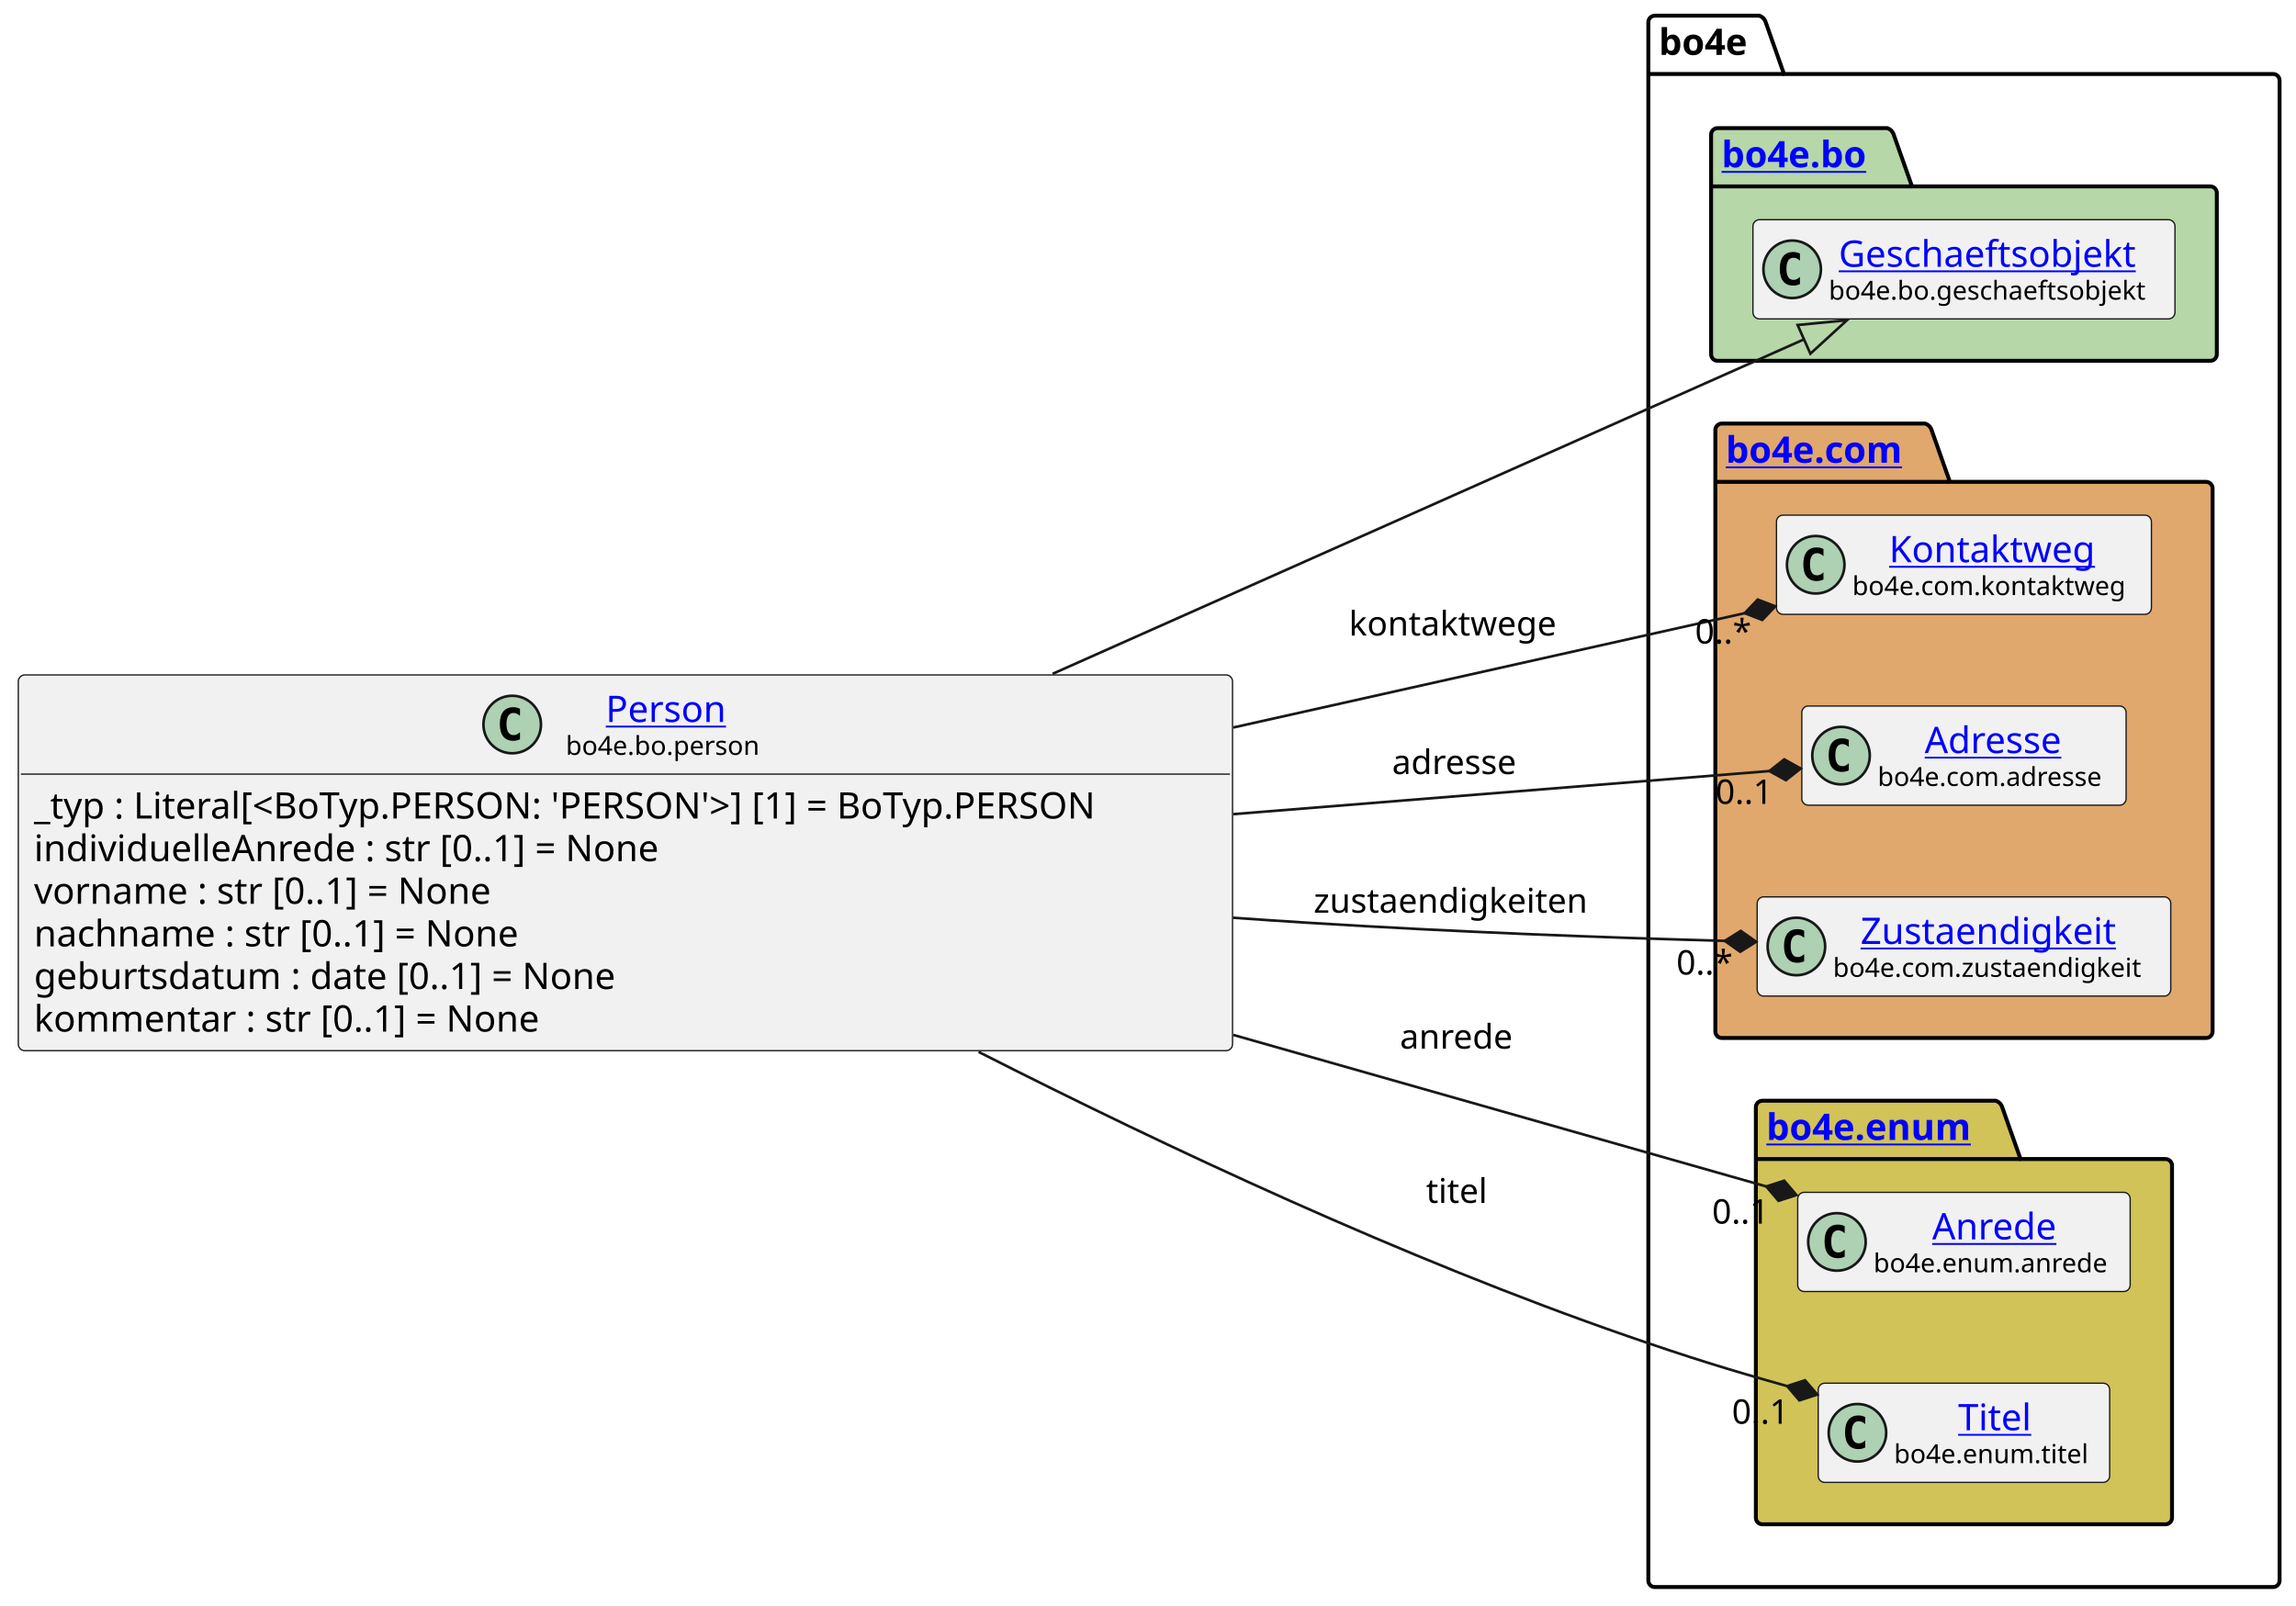
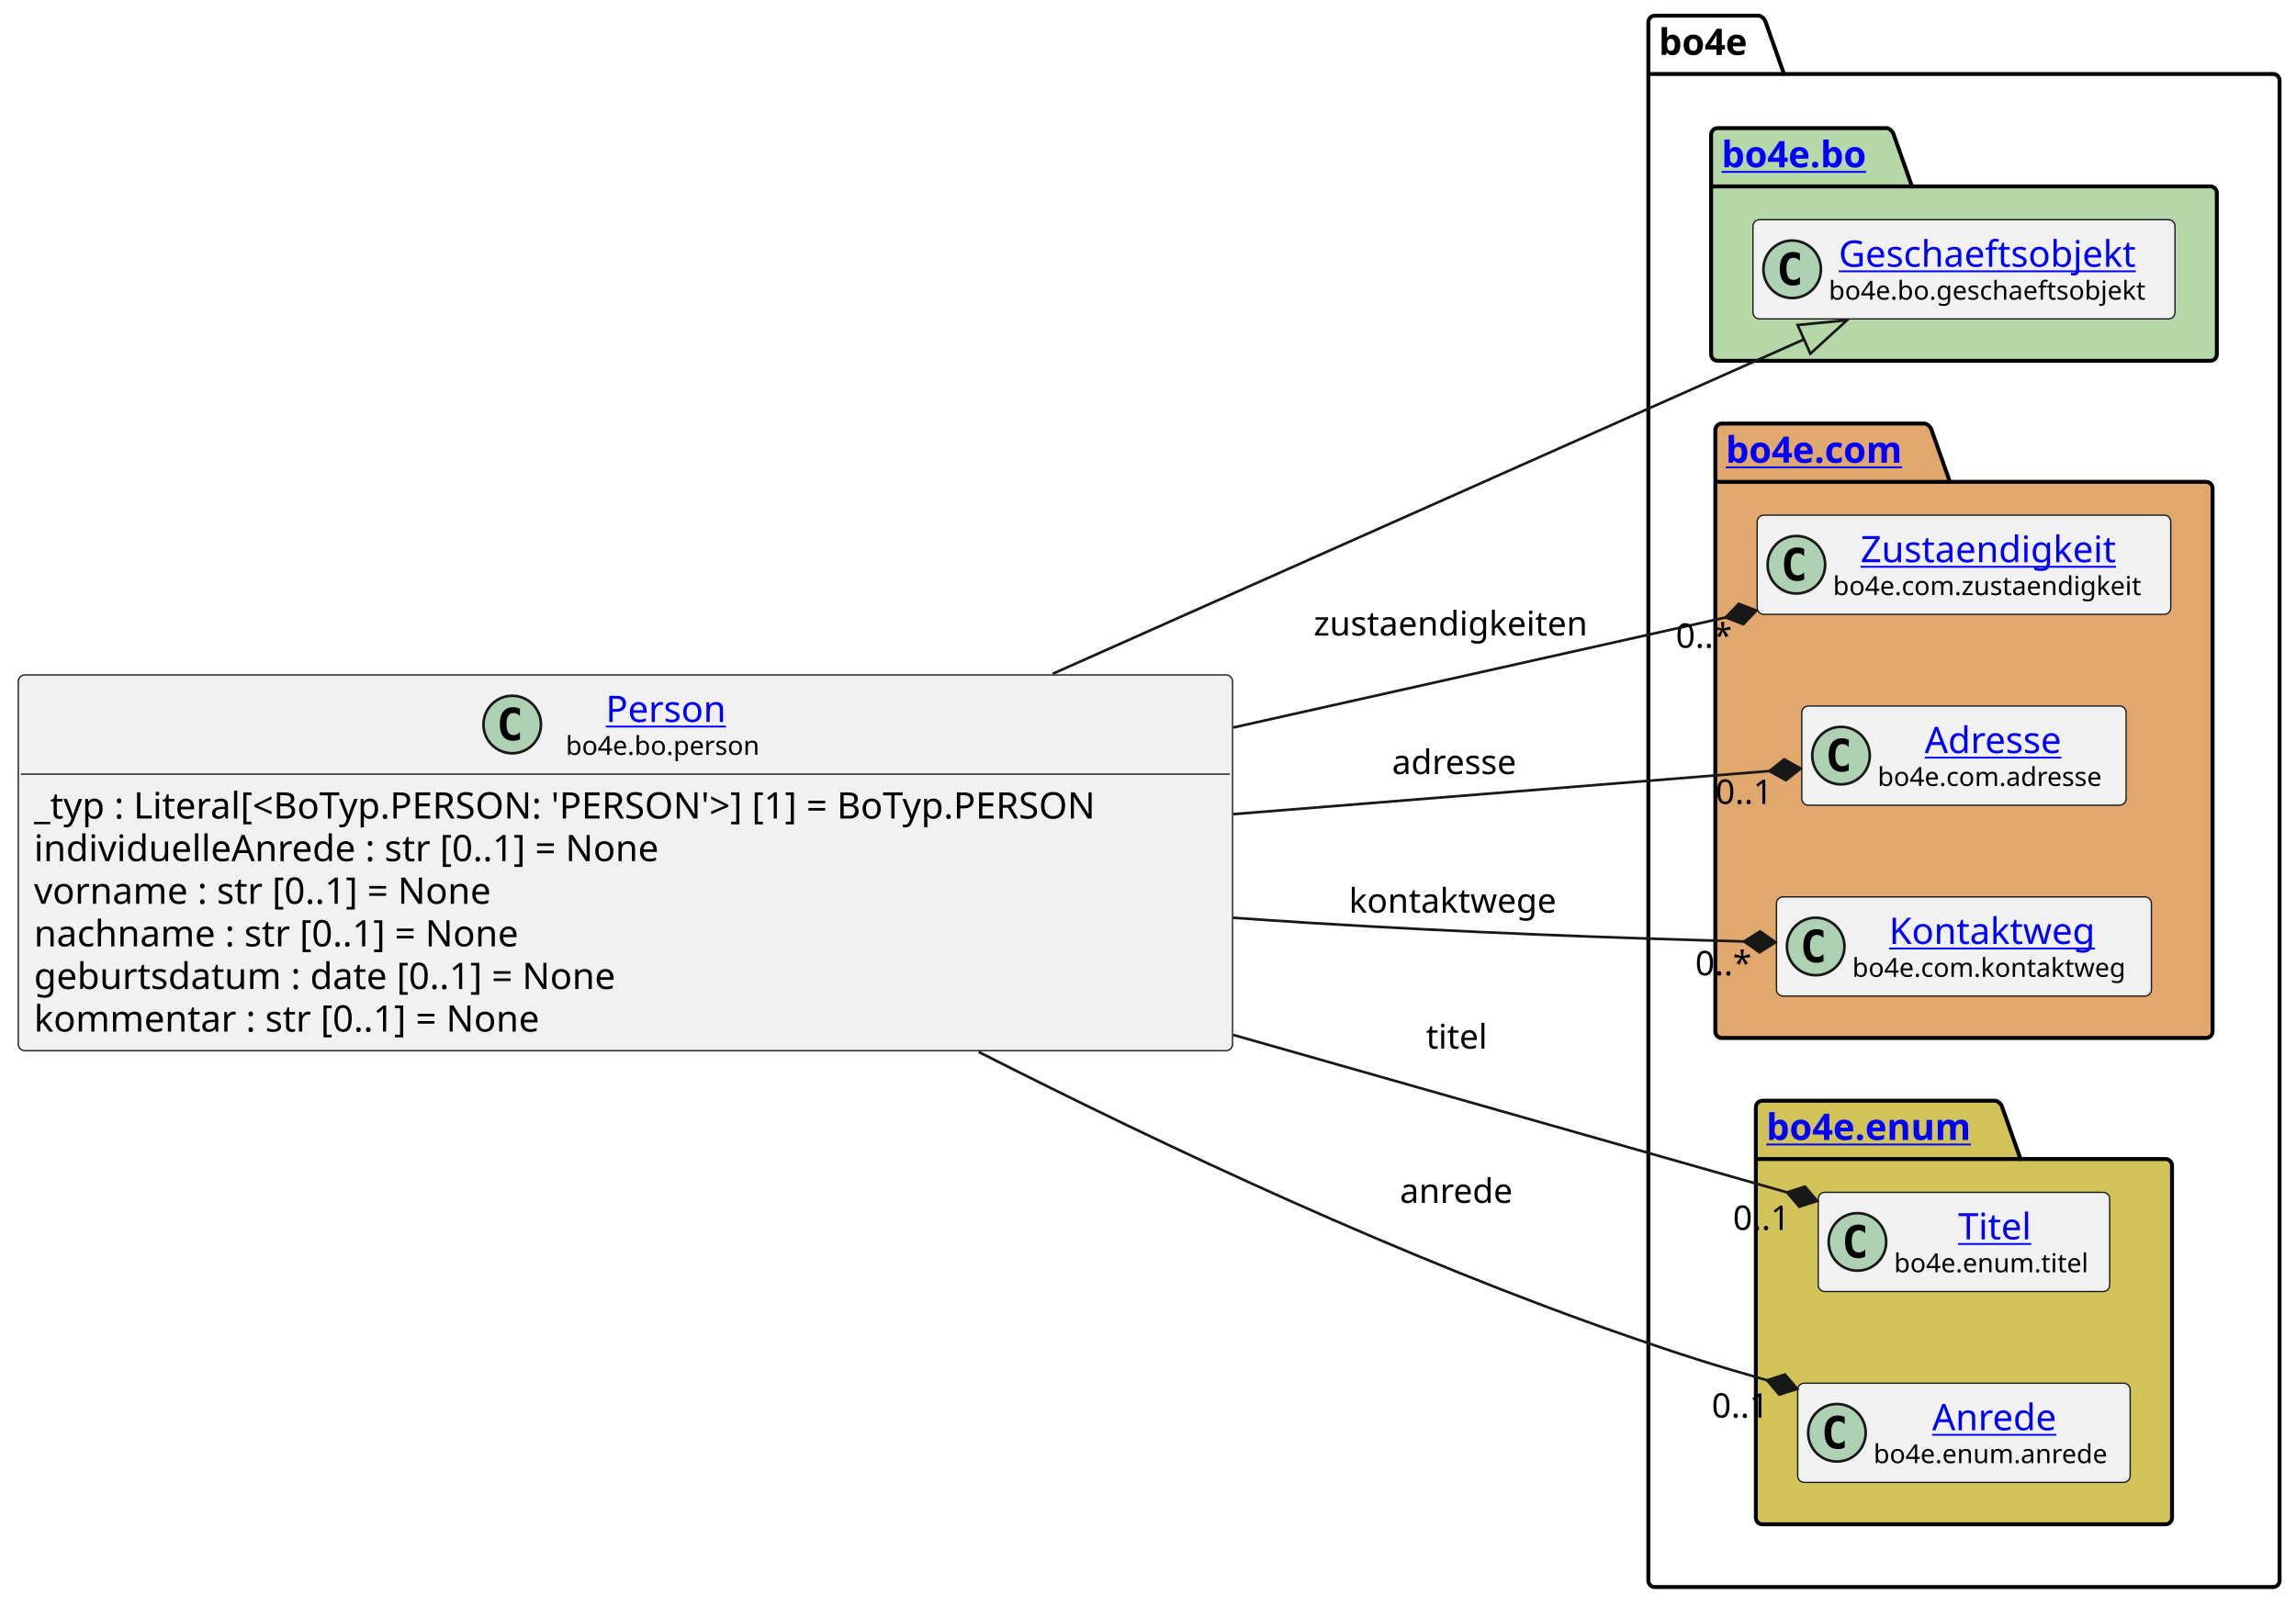
<svg xmlns="http://www.w3.org/2000/svg" xmlns:xlink="http://www.w3.org/1999/xlink" contentStyleType="text/css" data-diagram-type="CLASS" height="614px" preserveAspectRatio="none" style="width:878px;height:614px;background:#FFFFFF;" version="1.1" viewBox="0 0 878 614" width="878px" zoomAndPan="magnify">
  <defs />
  <g>
    <g class="cluster" data-entity="bo4e" data-source-line="13" data-uid="ent0005" id="cluster_bo4e">
      <path d="M632.83,6 L672.706,6 A3.75,3.75 0 0 1 675.206,8.5 L682.206,28.297 L869.22,28.297 A2.5,2.5 0 0 1 871.72,30.797 L871.72,604.5 A2.5,2.5 0 0 1 869.22,607 L632.83,607 A2.5,2.5 0 0 1 630.33,604.5 L630.33,8.5 A2.5,2.5 0 0 1 632.83,6" fill="none" style="stroke:#000000;stroke-width:1.5;" />
      <line style="stroke:#000000;stroke-width:1.5;" x1="630.33" x2="682.206" y1="28.297" y2="28.297" />
      <text fill="#000000" font-family="sans-serif" font-size="14" font-weight="bold" lengthAdjust="spacing" textLength="38.876" x="634.33" y="20.995">bo4e</text>
    </g>
    <g class="cluster" data-entity="bo" data-source-line="12" data-uid="ent0003" id="cluster_bo">
      <path d="M656.83,49 L721.664,49 A3.75,3.75 0 0 1 724.164,51.5 L731.164,71.297 L845.22,71.297 A2.5,2.5 0 0 1 847.72,73.797 L847.72,135.5 A2.5,2.5 0 0 1 845.22,138 L656.83,138 A2.5,2.5 0 0 1 654.33,135.5 L654.33,51.5 A2.5,2.5 0 0 1 656.83,49" fill="#B6D7A8" style="stroke:#000000;stroke-width:1.5;" />
      <line style="stroke:#000000;stroke-width:1.5;" x1="654.33" x2="731.164" y1="71.297" y2="71.297" />
      <a href="file:////home/runner/work/BO4E-python/BO4E-python/docs/../.tox/docs/tmp/html/api/bo4e.bo.html" target="_top" title="file:////home/runner/work/BO4E-python/BO4E-python/docs/../.tox/docs/tmp/html/api/bo4e.bo.html" xlink:actuate="onRequest" xlink:href="file:////home/runner/work/BO4E-python/BO4E-python/docs/../.tox/docs/tmp/html/api/bo4e.bo.html" xlink:show="new" xlink:title="file:////home/runner/work/BO4E-python/BO4E-python/docs/../.tox/docs/tmp/html/api/bo4e.bo.html" xlink:type="simple">
        <text fill="#0000FF" font-family="sans-serif" font-size="14" font-weight="bold" lengthAdjust="spacing" text-decoration="underline" textLength="63.834" x="658.33" y="63.995">bo4e.bo</text>
      </a>
    </g>
    <g class="cluster" data-entity="com" data-source-line="15" data-uid="ent0006" id="cluster_com">
      <path d="M658.45,162 L736.149,162 A3.75,3.75 0 0 1 738.649,164.5 L745.649,184.297 L843.6,184.297 A2.5,2.5 0 0 1 846.1,186.797 L846.1,394.5 A2.5,2.5 0 0 1 843.6,397 L658.45,397 A2.5,2.5 0 0 1 655.95,394.5 L655.95,164.5 A2.5,2.5 0 0 1 658.45,162" fill="#E0A86C" style="stroke:#000000;stroke-width:1.5;" />
      <line style="stroke:#000000;stroke-width:1.5;" x1="655.95" x2="745.649" y1="184.297" y2="184.297" />
      <a href="file:////home/runner/work/BO4E-python/BO4E-python/docs/../.tox/docs/tmp/html/api/bo4e.com.html" target="_top" title="file:////home/runner/work/BO4E-python/BO4E-python/docs/../.tox/docs/tmp/html/api/bo4e.com.html" xlink:actuate="onRequest" xlink:href="file:////home/runner/work/BO4E-python/BO4E-python/docs/../.tox/docs/tmp/html/api/bo4e.com.html" xlink:show="new" xlink:title="file:////home/runner/work/BO4E-python/BO4E-python/docs/../.tox/docs/tmp/html/api/bo4e.com.html" xlink:type="simple">
        <text fill="#0000FF" font-family="sans-serif" font-size="14" font-weight="bold" lengthAdjust="spacing" text-decoration="underline" textLength="76.699" x="659.95" y="176.995">bo4e.com</text>
      </a>
    </g>
    <g class="cluster" data-entity="enum" data-source-line="20" data-uid="ent0010" id="cluster_enum">
      <path d="M673.95,421 L763.161,421 A3.75,3.75 0 0 1 765.661,423.5 L772.661,443.297 L828.09,443.297 A2.5,2.5 0 0 1 830.59,445.797 L830.59,580.5 A2.5,2.5 0 0 1 828.09,583 L673.95,583 A2.5,2.5 0 0 1 671.45,580.5 L671.45,423.5 A2.5,2.5 0 0 1 673.95,421" fill="#D1C358" style="stroke:#000000;stroke-width:1.5;" />
      <line style="stroke:#000000;stroke-width:1.5;" x1="671.45" x2="772.661" y1="443.297" y2="443.297" />
      <a href="file:////home/runner/work/BO4E-python/BO4E-python/docs/../.tox/docs/tmp/html/api/bo4e.enum.html" target="_top" title="file:////home/runner/work/BO4E-python/BO4E-python/docs/../.tox/docs/tmp/html/api/bo4e.enum.html" xlink:actuate="onRequest" xlink:href="file:////home/runner/work/BO4E-python/BO4E-python/docs/../.tox/docs/tmp/html/api/bo4e.enum.html" xlink:show="new" xlink:title="file:////home/runner/work/BO4E-python/BO4E-python/docs/../.tox/docs/tmp/html/api/bo4e.enum.html" xlink:type="simple">
        <text fill="#0000FF" font-family="sans-serif" font-size="14" font-weight="bold" lengthAdjust="spacing" text-decoration="underline" textLength="88.211" x="675.45" y="435.995">bo4e.enum</text>
      </a>
    </g>
    <g class="entity" data-entity="Geschaeftsobjekt" data-source-line="13" data-uid="ent0004" id="entity_Geschaeftsobjekt">
      <rect fill="#F1F1F1" height="37.938" rx="2.5" ry="2.5" style="stroke:#181818;stroke-width:0.5;" width="161.39" x="670.33" y="84.03" />
      <ellipse cx="685.33" cy="102.999" fill="#ADD1B2" rx="11" ry="11" style="stroke:#181818;stroke-width:1;" />
      <path d="M688.299,108.639 Q687.721,108.936 687.08,109.077 Q686.439,109.233 685.736,109.233 Q683.236,109.233 681.908,107.593 Q680.596,105.936 680.596,102.811 Q680.596,99.686 681.908,98.03 Q683.236,96.374 685.736,96.374 Q686.439,96.374 687.08,96.53 Q687.736,96.686 688.299,96.983 L688.299,99.702 Q687.674,99.124 687.08,98.858 Q686.486,98.577 685.861,98.577 Q684.518,98.577 683.83,99.655 Q683.143,100.718 683.143,102.811 Q683.143,104.905 683.83,105.983 Q684.518,107.046 685.861,107.046 Q686.486,107.046 687.08,106.78 Q687.674,106.499 688.299,105.921 L688.299,108.639 Z " fill="#000000" />
      <a href="file:////home/runner/work/BO4E-python/BO4E-python/docs/../.tox/docs/tmp/html/api/bo4e.bo.html#bo4e.bo.geschaeftsobjekt.Geschaeftsobjekt" target="_top" title="file:////home/runner/work/BO4E-python/BO4E-python/docs/../.tox/docs/tmp/html/api/bo4e.bo.html#bo4e.bo.geschaeftsobjekt.Geschaeftsobjekt" xlink:actuate="onRequest" xlink:href="file:////home/runner/work/BO4E-python/BO4E-python/docs/../.tox/docs/tmp/html/api/bo4e.bo.html#bo4e.bo.geschaeftsobjekt.Geschaeftsobjekt" xlink:show="new" xlink:title="file:////home/runner/work/BO4E-python/BO4E-python/docs/../.tox/docs/tmp/html/api/bo4e.bo.html#bo4e.bo.geschaeftsobjekt.Geschaeftsobjekt" xlink:type="simple">
        <text fill="#0000FF" font-family="sans-serif" font-size="14" lengthAdjust="spacing" text-decoration="underline" textLength="121.782" x="703.134" y="102.025">Geschaeftsobjekt</text>
      </a>
      <text fill="#000000" font-family="sans-serif" font-size="10" lengthAdjust="spacing" textLength="129.39" x="699.33" y="114.609">bo4e.bo.geschaeftsobjekt</text>
    </g>
-     <g class="entity" data-entity="Kontaktweg" data-source-line="16" data-uid="ent0007" id="entity_Kontaktweg">
-       <rect fill="#F1F1F1" height="37.938" rx="2.5" ry="2.5" style="stroke:#181818;stroke-width:0.5;" width="143.382" x="679.33" y="197.03" />
-       <ellipse cx="694.33" cy="215.999" fill="#ADD1B2" rx="11" ry="11" style="stroke:#181818;stroke-width:1;" />
-       <path d="M697.299,221.639 Q696.721,221.936 696.08,222.077 Q695.439,222.233 694.736,222.233 Q692.236,222.233 690.908,220.593 Q689.596,218.936 689.596,215.811 Q689.596,212.686 690.908,211.03 Q692.236,209.374 694.736,209.374 Q695.439,209.374 696.08,209.53 Q696.736,209.686 697.299,209.983 L697.299,212.702 Q696.674,212.124 696.08,211.858 Q695.486,211.577 694.861,211.577 Q693.518,211.577 692.83,212.655 Q692.143,213.718 692.143,215.811 Q692.143,217.905 692.83,218.983 Q693.518,220.046 694.861,220.046 Q695.486,220.046 696.08,219.78 Q696.674,219.499 697.299,218.921 L697.299,221.639 Z " fill="#000000" />
-       <a href="file:////home/runner/work/BO4E-python/BO4E-python/docs/../.tox/docs/tmp/html/api/bo4e.com.html#bo4e.com.kontaktweg.Kontaktweg" target="_top" title="file:////home/runner/work/BO4E-python/BO4E-python/docs/../.tox/docs/tmp/html/api/bo4e.com.html#bo4e.com.kontaktweg.Kontaktweg" xlink:actuate="onRequest" xlink:href="file:////home/runner/work/BO4E-python/BO4E-python/docs/../.tox/docs/tmp/html/api/bo4e.com.html#bo4e.com.kontaktweg.Kontaktweg" xlink:show="new" xlink:title="file:////home/runner/work/BO4E-python/BO4E-python/docs/../.tox/docs/tmp/html/api/bo4e.com.html#bo4e.com.kontaktweg.Kontaktweg" xlink:type="simple">
-         <text fill="#0000FF" font-family="sans-serif" font-size="14" lengthAdjust="spacing" text-decoration="underline" textLength="83.234" x="722.404" y="215.025">Kontaktweg</text>
+     <g class="entity" data-entity="Zustaendigkeit" data-source-line="16" data-uid="ent0007" id="entity_Zustaendigkeit">
+       <rect fill="#F1F1F1" height="37.938" rx="2.5" ry="2.5" style="stroke:#181818;stroke-width:0.5;" width="158.148" x="671.95" y="197.03" />
+       <ellipse cx="686.95" cy="215.999" fill="#ADD1B2" rx="11" ry="11" style="stroke:#181818;stroke-width:1;" />
+       <path d="M689.919,221.639 Q689.341,221.936 688.7,222.077 Q688.059,222.233 687.356,222.233 Q684.856,222.233 683.528,220.593 Q682.216,218.936 682.216,215.811 Q682.216,212.686 683.528,211.03 Q684.856,209.374 687.356,209.374 Q688.059,209.374 688.7,209.53 Q689.356,209.686 689.919,209.983 L689.919,212.702 Q689.294,212.124 688.7,211.858 Q688.106,211.577 687.481,211.577 Q686.138,211.577 685.45,212.655 Q684.763,213.718 684.763,215.811 Q684.763,217.905 685.45,218.983 Q686.138,220.046 687.481,220.046 Q688.106,220.046 688.7,219.78 Q689.294,219.499 689.919,218.921 L689.919,221.639 Z " fill="#000000" />
+       <a href="file:////home/runner/work/BO4E-python/BO4E-python/docs/../.tox/docs/tmp/html/api/bo4e.com.html#bo4e.com.zustaendigkeit.Zustaendigkeit" target="_top" title="file:////home/runner/work/BO4E-python/BO4E-python/docs/../.tox/docs/tmp/html/api/bo4e.com.html#bo4e.com.zustaendigkeit.Zustaendigkeit" xlink:actuate="onRequest" xlink:href="file:////home/runner/work/BO4E-python/BO4E-python/docs/../.tox/docs/tmp/html/api/bo4e.com.html#bo4e.com.zustaendigkeit.Zustaendigkeit" xlink:show="new" xlink:title="file:////home/runner/work/BO4E-python/BO4E-python/docs/../.tox/docs/tmp/html/api/bo4e.com.html#bo4e.com.zustaendigkeit.Zustaendigkeit" xlink:type="simple">
+         <text fill="#0000FF" font-family="sans-serif" font-size="14" lengthAdjust="spacing" text-decoration="underline" textLength="105.075" x="711.486" y="215.025">Zustaendigkeit</text>
      </a>
-       <text fill="#000000" font-family="sans-serif" font-size="10" lengthAdjust="spacing" textLength="111.382" x="708.33" y="227.609">bo4e.com.kontaktweg</text>
+       <text fill="#000000" font-family="sans-serif" font-size="10" lengthAdjust="spacing" textLength="126.147" x="700.95" y="227.609">bo4e.com.zustaendigkeit</text>
    </g>
    <g class="entity" data-entity="Adresse" data-source-line="17" data-uid="ent0008" id="entity_Adresse">
      <rect fill="#F1F1F1" height="37.938" rx="2.5" ry="2.5" style="stroke:#181818;stroke-width:0.5;" width="124.007" x="689.02" y="270.03" />
      <ellipse cx="704.02" cy="288.999" fill="#ADD1B2" rx="11" ry="11" style="stroke:#181818;stroke-width:1;" />
      <path d="M706.989,294.639 Q706.411,294.936 705.77,295.077 Q705.129,295.233 704.426,295.233 Q701.926,295.233 700.598,293.592 Q699.286,291.936 699.286,288.811 Q699.286,285.686 700.598,284.03 Q701.926,282.374 704.426,282.374 Q705.129,282.374 705.77,282.53 Q706.426,282.686 706.989,282.983 L706.989,285.702 Q706.364,285.124 705.77,284.858 Q705.176,284.577 704.551,284.577 Q703.207,284.577 702.52,285.655 Q701.832,286.717 701.832,288.811 Q701.832,290.905 702.52,291.983 Q703.207,293.046 704.551,293.046 Q705.176,293.046 705.77,292.78 Q706.364,292.499 706.989,291.921 L706.989,294.639 Z " fill="#000000" />
      <a href="file:////home/runner/work/BO4E-python/BO4E-python/docs/../.tox/docs/tmp/html/api/bo4e.com.html#bo4e.com.adresse.Adresse" target="_top" title="file:////home/runner/work/BO4E-python/BO4E-python/docs/../.tox/docs/tmp/html/api/bo4e.com.html#bo4e.com.adresse.Adresse" xlink:actuate="onRequest" xlink:href="file:////home/runner/work/BO4E-python/BO4E-python/docs/../.tox/docs/tmp/html/api/bo4e.com.html#bo4e.com.adresse.Adresse" xlink:show="new" xlink:title="file:////home/runner/work/BO4E-python/BO4E-python/docs/../.tox/docs/tmp/html/api/bo4e.com.html#bo4e.com.adresse.Adresse" xlink:type="simple">
        <text fill="#0000FF" font-family="sans-serif" font-size="14" lengthAdjust="spacing" text-decoration="underline" textLength="56.034" x="736.006" y="288.025">Adresse</text>
      </a>
      <text fill="#000000" font-family="sans-serif" font-size="10" lengthAdjust="spacing" textLength="92.007" x="718.02" y="300.609">bo4e.com.adresse</text>
    </g>
-     <g class="entity" data-entity="Zustaendigkeit" data-source-line="18" data-uid="ent0009" id="entity_Zustaendigkeit">
-       <rect fill="#F1F1F1" height="37.938" rx="2.5" ry="2.5" style="stroke:#181818;stroke-width:0.5;" width="158.148" x="671.95" y="343.03" />
-       <ellipse cx="686.95" cy="361.999" fill="#ADD1B2" rx="11" ry="11" style="stroke:#181818;stroke-width:1;" />
-       <path d="M689.919,367.639 Q689.341,367.936 688.7,368.077 Q688.059,368.233 687.356,368.233 Q684.856,368.233 683.528,366.592 Q682.216,364.936 682.216,361.811 Q682.216,358.686 683.528,357.03 Q684.856,355.374 687.356,355.374 Q688.059,355.374 688.7,355.53 Q689.356,355.686 689.919,355.983 L689.919,358.702 Q689.294,358.124 688.7,357.858 Q688.106,357.577 687.481,357.577 Q686.138,357.577 685.45,358.655 Q684.763,359.717 684.763,361.811 Q684.763,363.905 685.45,364.983 Q686.138,366.046 687.481,366.046 Q688.106,366.046 688.7,365.78 Q689.294,365.499 689.919,364.921 L689.919,367.639 Z " fill="#000000" />
-       <a href="file:////home/runner/work/BO4E-python/BO4E-python/docs/../.tox/docs/tmp/html/api/bo4e.com.html#bo4e.com.zustaendigkeit.Zustaendigkeit" target="_top" title="file:////home/runner/work/BO4E-python/BO4E-python/docs/../.tox/docs/tmp/html/api/bo4e.com.html#bo4e.com.zustaendigkeit.Zustaendigkeit" xlink:actuate="onRequest" xlink:href="file:////home/runner/work/BO4E-python/BO4E-python/docs/../.tox/docs/tmp/html/api/bo4e.com.html#bo4e.com.zustaendigkeit.Zustaendigkeit" xlink:show="new" xlink:title="file:////home/runner/work/BO4E-python/BO4E-python/docs/../.tox/docs/tmp/html/api/bo4e.com.html#bo4e.com.zustaendigkeit.Zustaendigkeit" xlink:type="simple">
-         <text fill="#0000FF" font-family="sans-serif" font-size="14" lengthAdjust="spacing" text-decoration="underline" textLength="105.075" x="711.486" y="361.025">Zustaendigkeit</text>
+     <g class="entity" data-entity="Kontaktweg" data-source-line="18" data-uid="ent0009" id="entity_Kontaktweg">
+       <rect fill="#F1F1F1" height="37.938" rx="2.5" ry="2.5" style="stroke:#181818;stroke-width:0.5;" width="143.382" x="679.33" y="343.03" />
+       <ellipse cx="694.33" cy="361.999" fill="#ADD1B2" rx="11" ry="11" style="stroke:#181818;stroke-width:1;" />
+       <path d="M697.299,367.639 Q696.721,367.936 696.08,368.077 Q695.439,368.233 694.736,368.233 Q692.236,368.233 690.908,366.592 Q689.596,364.936 689.596,361.811 Q689.596,358.686 690.908,357.03 Q692.236,355.374 694.736,355.374 Q695.439,355.374 696.08,355.53 Q696.736,355.686 697.299,355.983 L697.299,358.702 Q696.674,358.124 696.08,357.858 Q695.486,357.577 694.861,357.577 Q693.518,357.577 692.83,358.655 Q692.143,359.717 692.143,361.811 Q692.143,363.905 692.83,364.983 Q693.518,366.046 694.861,366.046 Q695.486,366.046 696.08,365.78 Q696.674,365.499 697.299,364.921 L697.299,367.639 Z " fill="#000000" />
+       <a href="file:////home/runner/work/BO4E-python/BO4E-python/docs/../.tox/docs/tmp/html/api/bo4e.com.html#bo4e.com.kontaktweg.Kontaktweg" target="_top" title="file:////home/runner/work/BO4E-python/BO4E-python/docs/../.tox/docs/tmp/html/api/bo4e.com.html#bo4e.com.kontaktweg.Kontaktweg" xlink:actuate="onRequest" xlink:href="file:////home/runner/work/BO4E-python/BO4E-python/docs/../.tox/docs/tmp/html/api/bo4e.com.html#bo4e.com.kontaktweg.Kontaktweg" xlink:show="new" xlink:title="file:////home/runner/work/BO4E-python/BO4E-python/docs/../.tox/docs/tmp/html/api/bo4e.com.html#bo4e.com.kontaktweg.Kontaktweg" xlink:type="simple">
+         <text fill="#0000FF" font-family="sans-serif" font-size="14" lengthAdjust="spacing" text-decoration="underline" textLength="83.234" x="722.404" y="361.025">Kontaktweg</text>
      </a>
-       <text fill="#000000" font-family="sans-serif" font-size="10" lengthAdjust="spacing" textLength="126.147" x="700.95" y="373.609">bo4e.com.zustaendigkeit</text>
+       <text fill="#000000" font-family="sans-serif" font-size="10" lengthAdjust="spacing" textLength="111.382" x="708.33" y="373.609">bo4e.com.kontaktweg</text>
    </g>
-     <g class="entity" data-entity="Anrede" data-source-line="21" data-uid="ent0011" id="entity_Anrede">
-       <rect fill="#F1F1F1" height="37.938" rx="2.5" ry="2.5" style="stroke:#181818;stroke-width:0.5;" width="127.137" x="687.45" y="456.03" />
-       <ellipse cx="702.45" cy="474.999" fill="#ADD1B2" rx="11" ry="11" style="stroke:#181818;stroke-width:1;" />
-       <path d="M705.419,480.639 Q704.841,480.936 704.2,481.077 Q703.559,481.233 702.856,481.233 Q700.356,481.233 699.028,479.592 Q697.716,477.936 697.716,474.811 Q697.716,471.686 699.028,470.03 Q700.356,468.374 702.856,468.374 Q703.559,468.374 704.2,468.53 Q704.856,468.686 705.419,468.983 L705.419,471.702 Q704.794,471.124 704.2,470.858 Q703.606,470.577 702.981,470.577 Q701.638,470.577 700.95,471.655 Q700.263,472.717 700.263,474.811 Q700.263,476.905 700.95,477.983 Q701.638,479.046 702.981,479.046 Q703.606,479.046 704.2,478.78 Q704.794,478.499 705.419,477.921 L705.419,480.639 Z " fill="#000000" />
+     <g class="entity" data-entity="Titel" data-source-line="21" data-uid="ent0011" id="entity_Titel">
+       <rect fill="#F1F1F1" height="37.938" rx="2.5" ry="2.5" style="stroke:#181818;stroke-width:0.5;" width="111.458" x="695.29" y="456.03" />
+       <ellipse cx="710.29" cy="474.999" fill="#ADD1B2" rx="11" ry="11" style="stroke:#181818;stroke-width:1;" />
+       <path d="M713.259,480.639 Q712.681,480.936 712.04,481.077 Q711.399,481.233 710.696,481.233 Q708.196,481.233 706.868,479.592 Q705.556,477.936 705.556,474.811 Q705.556,471.686 706.868,470.03 Q708.196,468.374 710.696,468.374 Q711.399,468.374 712.04,468.53 Q712.696,468.686 713.259,468.983 L713.259,471.702 Q712.634,471.124 712.04,470.858 Q711.446,470.577 710.821,470.577 Q709.477,470.577 708.79,471.655 Q708.102,472.717 708.102,474.811 Q708.102,476.905 708.79,477.983 Q709.477,479.046 710.821,479.046 Q711.446,479.046 712.04,478.78 Q712.634,478.499 713.259,477.921 L713.259,480.639 Z " fill="#000000" />
+       <a href="file:////home/runner/work/BO4E-python/BO4E-python/docs/../.tox/docs/tmp/html/api/bo4e.enum.html#bo4e.enum.titel.Titel" target="_top" title="file:////home/runner/work/BO4E-python/BO4E-python/docs/../.tox/docs/tmp/html/api/bo4e.enum.html#bo4e.enum.titel.Titel" xlink:actuate="onRequest" xlink:href="file:////home/runner/work/BO4E-python/BO4E-python/docs/../.tox/docs/tmp/html/api/bo4e.enum.html#bo4e.enum.titel.Titel" xlink:show="new" xlink:title="file:////home/runner/work/BO4E-python/BO4E-python/docs/../.tox/docs/tmp/html/api/bo4e.enum.html#bo4e.enum.titel.Titel" xlink:type="simple">
+         <text fill="#0000FF" font-family="sans-serif" font-size="14" lengthAdjust="spacing" text-decoration="underline" textLength="30.434" x="748.802" y="474.025">Titel</text>
+       </a>
+       <text fill="#000000" font-family="sans-serif" font-size="10" lengthAdjust="spacing" textLength="79.458" x="724.29" y="486.609">bo4e.enum.titel</text>
+     </g>
+     <g class="entity" data-entity="Anrede" data-source-line="22" data-uid="ent0012" id="entity_Anrede">
+       <rect fill="#F1F1F1" height="37.938" rx="2.5" ry="2.5" style="stroke:#181818;stroke-width:0.5;" width="127.137" x="687.45" y="529.03" />
+       <ellipse cx="702.45" cy="547.999" fill="#ADD1B2" rx="11" ry="11" style="stroke:#181818;stroke-width:1;" />
+       <path d="M705.419,553.639 Q704.841,553.936 704.2,554.077 Q703.559,554.233 702.856,554.233 Q700.356,554.233 699.028,552.592 Q697.716,550.936 697.716,547.811 Q697.716,544.686 699.028,543.03 Q700.356,541.374 702.856,541.374 Q703.559,541.374 704.2,541.53 Q704.856,541.686 705.419,541.983 L705.419,544.702 Q704.794,544.124 704.2,543.858 Q703.606,543.577 702.981,543.577 Q701.638,543.577 700.95,544.655 Q700.263,545.717 700.263,547.811 Q700.263,549.905 700.95,550.983 Q701.638,552.046 702.981,552.046 Q703.606,552.046 704.2,551.78 Q704.794,551.499 705.419,550.921 L705.419,553.639 Z " fill="#000000" />
      <a href="file:////home/runner/work/BO4E-python/BO4E-python/docs/../.tox/docs/tmp/html/api/bo4e.enum.html#bo4e.enum.anrede.Anrede" target="_top" title="file:////home/runner/work/BO4E-python/BO4E-python/docs/../.tox/docs/tmp/html/api/bo4e.enum.html#bo4e.enum.anrede.Anrede" xlink:actuate="onRequest" xlink:href="file:////home/runner/work/BO4E-python/BO4E-python/docs/../.tox/docs/tmp/html/api/bo4e.enum.html#bo4e.enum.anrede.Anrede" xlink:show="new" xlink:title="file:////home/runner/work/BO4E-python/BO4E-python/docs/../.tox/docs/tmp/html/api/bo4e.enum.html#bo4e.enum.anrede.Anrede" xlink:type="simple">
-         <text fill="#0000FF" font-family="sans-serif" font-size="14" lengthAdjust="spacing" text-decoration="underline" textLength="50.319" x="738.859" y="474.025">Anrede</text>
+         <text fill="#0000FF" font-family="sans-serif" font-size="14" lengthAdjust="spacing" text-decoration="underline" textLength="50.319" x="738.859" y="547.025">Anrede</text>
      </a>
-       <text fill="#000000" font-family="sans-serif" font-size="10" lengthAdjust="spacing" textLength="95.137" x="716.45" y="486.609">bo4e.enum.anrede</text>
-     </g>
-     <g class="entity" data-entity="Titel" data-source-line="22" data-uid="ent0012" id="entity_Titel">
-       <rect fill="#F1F1F1" height="37.938" rx="2.5" ry="2.5" style="stroke:#181818;stroke-width:0.5;" width="111.458" x="695.29" y="529.03" />
-       <ellipse cx="710.29" cy="547.999" fill="#ADD1B2" rx="11" ry="11" style="stroke:#181818;stroke-width:1;" />
-       <path d="M713.259,553.639 Q712.681,553.936 712.04,554.077 Q711.399,554.233 710.696,554.233 Q708.196,554.233 706.868,552.592 Q705.556,550.936 705.556,547.811 Q705.556,544.686 706.868,543.03 Q708.196,541.374 710.696,541.374 Q711.399,541.374 712.04,541.53 Q712.696,541.686 713.259,541.983 L713.259,544.702 Q712.634,544.124 712.04,543.858 Q711.446,543.577 710.821,543.577 Q709.477,543.577 708.79,544.655 Q708.102,545.717 708.102,547.811 Q708.102,549.905 708.79,550.983 Q709.477,552.046 710.821,552.046 Q711.446,552.046 712.04,551.78 Q712.634,551.499 713.259,550.921 L713.259,553.639 Z " fill="#000000" />
-       <a href="file:////home/runner/work/BO4E-python/BO4E-python/docs/../.tox/docs/tmp/html/api/bo4e.enum.html#bo4e.enum.titel.Titel" target="_top" title="file:////home/runner/work/BO4E-python/BO4E-python/docs/../.tox/docs/tmp/html/api/bo4e.enum.html#bo4e.enum.titel.Titel" xlink:actuate="onRequest" xlink:href="file:////home/runner/work/BO4E-python/BO4E-python/docs/../.tox/docs/tmp/html/api/bo4e.enum.html#bo4e.enum.titel.Titel" xlink:show="new" xlink:title="file:////home/runner/work/BO4E-python/BO4E-python/docs/../.tox/docs/tmp/html/api/bo4e.enum.html#bo4e.enum.titel.Titel" xlink:type="simple">
-         <text fill="#0000FF" font-family="sans-serif" font-size="14" lengthAdjust="spacing" text-decoration="underline" textLength="30.434" x="748.802" y="547.025">Titel</text>
-       </a>
-       <text fill="#000000" font-family="sans-serif" font-size="10" lengthAdjust="spacing" textLength="79.458" x="724.29" y="559.609">bo4e.enum.titel</text>
+       <text fill="#000000" font-family="sans-serif" font-size="10" lengthAdjust="spacing" textLength="95.137" x="716.45" y="559.609">bo4e.enum.anrede</text>
    </g>
    <g class="entity" data-entity="Person" data-source-line="3" data-uid="ent0002" id="entity_Person">
      <rect fill="#F1F1F1" height="143.719" rx="2.5" ry="2.5" style="stroke:#181818;stroke-width:0.5;" width="464.327" x="7" y="258.14" />
      <ellipse cx="195.873" cy="277.109" fill="#ADD1B2" rx="11" ry="11" style="stroke:#181818;stroke-width:1;" />
      <path d="M198.842,282.749 Q198.264,283.046 197.623,283.187 Q196.982,283.343 196.279,283.343 Q193.779,283.343 192.451,281.702 Q191.139,280.046 191.139,276.921 Q191.139,273.796 192.451,272.14 Q193.779,270.484 196.279,270.484 Q196.982,270.484 197.623,270.64 Q198.279,270.796 198.842,271.093 L198.842,273.812 Q198.217,273.234 197.623,272.968 Q197.029,272.687 196.404,272.687 Q195.06,272.687 194.373,273.765 Q193.685,274.827 193.685,276.921 Q193.685,279.015 194.373,280.093 Q195.06,281.156 196.404,281.156 Q197.029,281.156 197.623,280.89 Q198.217,280.609 198.842,280.031 L198.842,282.749 Z " fill="#000000" />
      <a href="file:////home/runner/work/BO4E-python/BO4E-python/docs/../.tox/docs/tmp/html/api/bo4e.bo.html#bo4e.bo.person.Person" target="_top" title="file:////home/runner/work/BO4E-python/BO4E-python/docs/../.tox/docs/tmp/html/api/bo4e.bo.html#bo4e.bo.person.Person" xlink:actuate="onRequest" xlink:href="file:////home/runner/work/BO4E-python/BO4E-python/docs/../.tox/docs/tmp/html/api/bo4e.bo.html#bo4e.bo.person.Person" xlink:show="new" xlink:title="file:////home/runner/work/BO4E-python/BO4E-python/docs/../.tox/docs/tmp/html/api/bo4e.bo.html#bo4e.bo.person.Person" xlink:type="simple">
        <text fill="#0000FF" font-family="sans-serif" font-size="14" lengthAdjust="spacing" text-decoration="underline" textLength="47.544" x="231.642" y="276.135">Person</text>
      </a>
      <text fill="#000000" font-family="sans-serif" font-size="10" lengthAdjust="spacing" textLength="78.081" x="216.373" y="288.719">bo4e.bo.person</text>
      <line style="stroke:#181818;stroke-width:0.5;" x1="8" x2="470.327" y1="296.077" y2="296.077" />
      <text fill="#000000" font-family="sans-serif" font-size="14" lengthAdjust="spacing" textLength="452.327" x="13" y="313.073">_typ : Literal[&lt;BoTyp.PERSON: 'PERSON'&gt;] [1] = BoTyp.PERSON</text>
      <text fill="#000000" font-family="sans-serif" font-size="14" lengthAdjust="spacing" textLength="262.199" x="13" y="329.37">individuelleAnrede : str [0..1] = None</text>
      <text fill="#000000" font-family="sans-serif" font-size="14" lengthAdjust="spacing" textLength="193.71" x="13" y="345.666">vorname : str [0..1] = None</text>
      <text fill="#000000" font-family="sans-serif" font-size="14" lengthAdjust="spacing" textLength="205.126" x="13" y="361.963">nachname : str [0..1] = None</text>
      <text fill="#000000" font-family="sans-serif" font-size="14" lengthAdjust="spacing" textLength="243.694" x="13" y="378.26">geburtsdatum : date [0..1] = None</text>
      <text fill="#000000" font-family="sans-serif" font-size="14" lengthAdjust="spacing" textLength="212.659" x="13" y="394.557">kommentar : str [0..1] = None</text>
    </g>
    <g class="link" data-entity-1="Person" data-entity-2="Geschaeftsobjekt" data-source-line="25" data-uid="lnk13" id="link_Person_Geschaeftsobjekt">
      <path codeLine="25" d="M402.54,257.71 C508.65,210.47 623.066,159.52 689.856,129.79" fill="none" id="Person-to-Geschaeftsobjekt" style="stroke:#181818;stroke-width:1;" />
      <polygon fill="none" points="706.3,122.47,687.416,124.308,692.295,135.271,706.3,122.47" style="stroke:#181818;stroke-width:1;" />
    </g>
    <g class="link" data-entity-1="Person" data-entity-2="Anrede" data-source-line="26" data-uid="lnk14" id="link_Person_Anrede">
-       <path codeLine="26" d="M471.6,395.82 C550.58,418.28 621.048,438.317 675.428,453.786" fill="none" id="Person-to-Anrede" style="stroke:#181818;stroke-width:1;" />
-       <polygon fill="#181818" points="686.97,457.07,682.293,451.581,675.428,453.786,680.105,459.276,686.97,457.07" style="stroke:#181818;stroke-width:1;" />
-       <text fill="#000000" font-family="sans-serif" font-size="13" lengthAdjust="spacing" textLength="45.798" x="535.33" y="401.067">anrede</text>
-       <text fill="#000000" font-family="sans-serif" font-size="13" lengthAdjust="spacing" textLength="24.807" x="654.696" y="468.003">0..1</text>
+       <path codeLine="26" d="M374.22,402.32 C446.19,438.86 537.35,481.57 622.33,511 C643.26,518.25 654.919,521.981 675.729,527.911" fill="none" id="Person-to-Anrede" style="stroke:#181818;stroke-width:1;" />
+       <polygon fill="#181818" points="687.27,531.2,682.596,525.709,675.729,527.911,680.404,533.403,687.27,531.2" style="stroke:#181818;stroke-width:1;" />
+       <text fill="#000000" font-family="sans-serif" font-size="13" lengthAdjust="spacing" textLength="45.798" x="535.33" y="460.067">anrede</text>
+       <text fill="#000000" font-family="sans-serif" font-size="13" lengthAdjust="spacing" textLength="24.807" x="654.558" y="542.199">0..1</text>
    </g>
    <g class="link" data-entity-1="Person" data-entity-2="Titel" data-source-line="27" data-uid="lnk15" id="link_Person_Titel">
-       <path codeLine="27" d="M374.22,402.32 C446.19,438.86 537.35,481.57 622.33,511 C645.88,519.16 660.736,523.777 683.396,530.137" fill="none" id="Person-to-Titel" style="stroke:#181818;stroke-width:1;" />
-       <polygon fill="#181818" points="694.95,533.38,690.254,527.907,683.396,530.137,688.092,535.61,694.95,533.38" style="stroke:#181818;stroke-width:1;" />
-       <text fill="#000000" font-family="sans-serif" font-size="13" lengthAdjust="spacing" textLength="25.416" x="545.33" y="460.067">titel</text>
-       <text fill="#000000" font-family="sans-serif" font-size="13" lengthAdjust="spacing" textLength="24.807" x="662.28" y="544.543">0..1</text>
+       <path codeLine="27" d="M471.6,395.82 C554.53,419.4 629.258,440.658 683.378,456.048" fill="none" id="Person-to-Titel" style="stroke:#181818;stroke-width:1;" />
+       <polygon fill="#181818" points="694.92,459.33,690.243,453.841,683.378,456.048,688.055,461.536,694.92,459.33" style="stroke:#181818;stroke-width:1;" />
+       <text fill="#000000" font-family="sans-serif" font-size="13" lengthAdjust="spacing" textLength="25.416" x="545.33" y="401.067">titel</text>
+       <text fill="#000000" font-family="sans-serif" font-size="13" lengthAdjust="spacing" textLength="24.807" x="662.67" y="470.409">0..1</text>
    </g>
    <g class="link" data-entity-1="Person" data-entity-2="Kontaktweg" data-source-line="28" data-uid="lnk16" id="link_Person_Kontaktweg">
-       <path codeLine="28" d="M471.6,278.25 C546.76,261.45 612.96,246.65 667.179,234.52" fill="none" id="Person-to-Kontaktweg" style="stroke:#181818;stroke-width:1;" />
-       <polygon fill="#181818" points="678.89,231.9,672.162,229.306,667.179,234.52,673.908,237.113,678.89,231.9" style="stroke:#181818;stroke-width:1;" />
-       <text fill="#000000" font-family="sans-serif" font-size="13" lengthAdjust="spacing" textLength="84.29" x="515.83" y="243.067">kontaktwege</text>
-       <text fill="#000000" font-family="sans-serif" font-size="13" lengthAdjust="spacing" textLength="23.036" x="648.182" y="246.13">0..*</text>
+       <path codeLine="28" d="M471.52,351.01 C481.59,351.73 491.56,352.39 501.33,353 C561.16,356.71 617.194,358.725 666.964,360.075" fill="none" id="Person-to-Kontaktweg" style="stroke:#181818;stroke-width:1;" />
+       <polygon fill="#181818" points="678.96,360.4,673.071,356.239,666.964,360.075,672.854,364.236,678.96,360.4" style="stroke:#181818;stroke-width:1;" />
+       <text fill="#000000" font-family="sans-serif" font-size="13" lengthAdjust="spacing" textLength="84.29" x="515.83" y="349.067">kontaktwege</text>
+       <text fill="#000000" font-family="sans-serif" font-size="13" lengthAdjust="spacing" textLength="23.036" x="648.258" y="373.017">0..*</text>
    </g>
    <g class="link" data-entity-1="Person" data-entity-2="Zustaendigkeit" data-source-line="29" data-uid="lnk17" id="link_Person_Zustaendigkeit">
-       <path codeLine="29" d="M471.52,351.01 C481.59,351.73 491.56,352.39 501.33,353 C558.25,356.53 610.595,358.482 659.575,359.862" fill="none" id="Person-to-Zustaendigkeit" style="stroke:#181818;stroke-width:1;" />
-       <polygon fill="#181818" points="671.57,360.2,665.685,356.033,659.575,359.862,665.46,364.029,671.57,360.2" style="stroke:#181818;stroke-width:1;" />
-       <text fill="#000000" font-family="sans-serif" font-size="13" lengthAdjust="spacing" textLength="111.725" x="502.33" y="349.067">zustaendigkeiten</text>
-       <text fill="#000000" font-family="sans-serif" font-size="13" lengthAdjust="spacing" textLength="23.036" x="641.039" y="372.745">0..*</text>
+       <path codeLine="29" d="M471.6,278.25 C543.47,262.18 606.139,248.167 659.929,236.147" fill="none" id="Person-to-Zustaendigkeit" style="stroke:#181818;stroke-width:1;" />
+       <polygon fill="#181818" points="671.64,233.53,664.912,230.935,659.929,236.147,666.657,238.742,671.64,233.53" style="stroke:#181818;stroke-width:1;" />
+       <text fill="#000000" font-family="sans-serif" font-size="13" lengthAdjust="spacing" textLength="111.725" x="502.33" y="243.067">zustaendigkeiten</text>
+       <text fill="#000000" font-family="sans-serif" font-size="13" lengthAdjust="spacing" textLength="23.036" x="640.831" y="247.754">0..*</text>
    </g>
    <g class="link" data-entity-1="Person" data-entity-2="Adresse" data-source-line="30" data-uid="lnk18" id="link_Person_Adresse">
      <path codeLine="30" d="M471.6,311.39 C551.37,304.97 622.269,299.272 676.629,294.902" fill="none" id="Person-to-Adresse" style="stroke:#181818;stroke-width:1;" />
      <polygon fill="#181818" points="688.59,293.94,682.289,290.434,676.629,294.902,682.93,298.408,688.59,293.94" style="stroke:#181818;stroke-width:1;" />
      <text fill="#000000" font-family="sans-serif" font-size="13" lengthAdjust="spacing" textLength="51.105" x="532.33" y="296.067">adresse</text>
      <text fill="#000000" font-family="sans-serif" font-size="13" lengthAdjust="spacing" textLength="24.807" x="656.03" y="307.453">0..1</text>
    </g>
  </g>
</svg>
